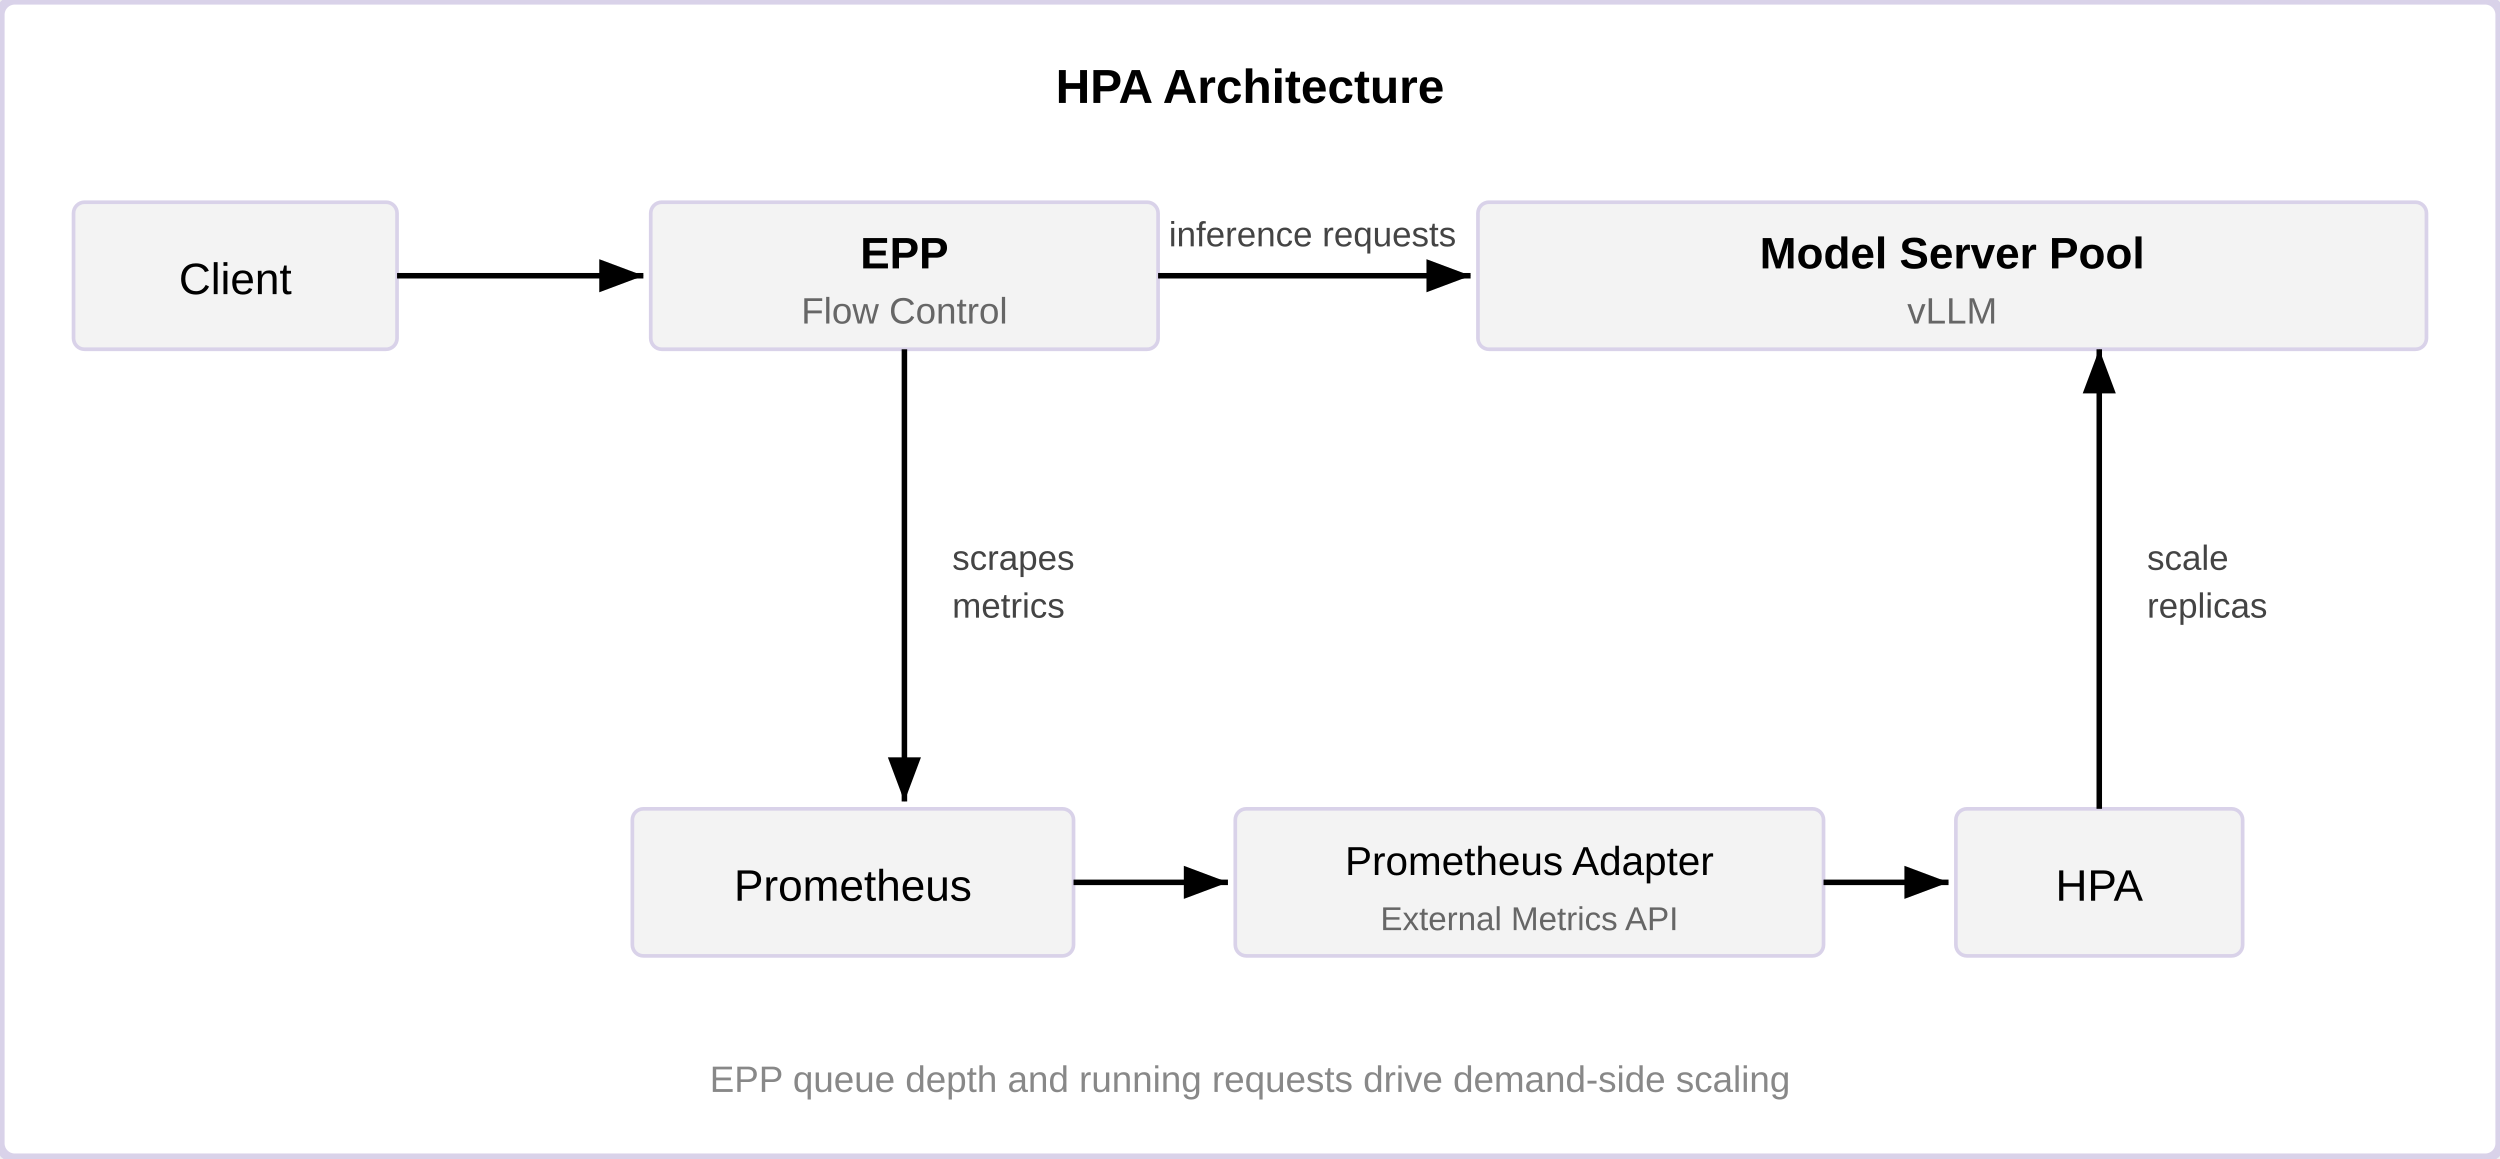
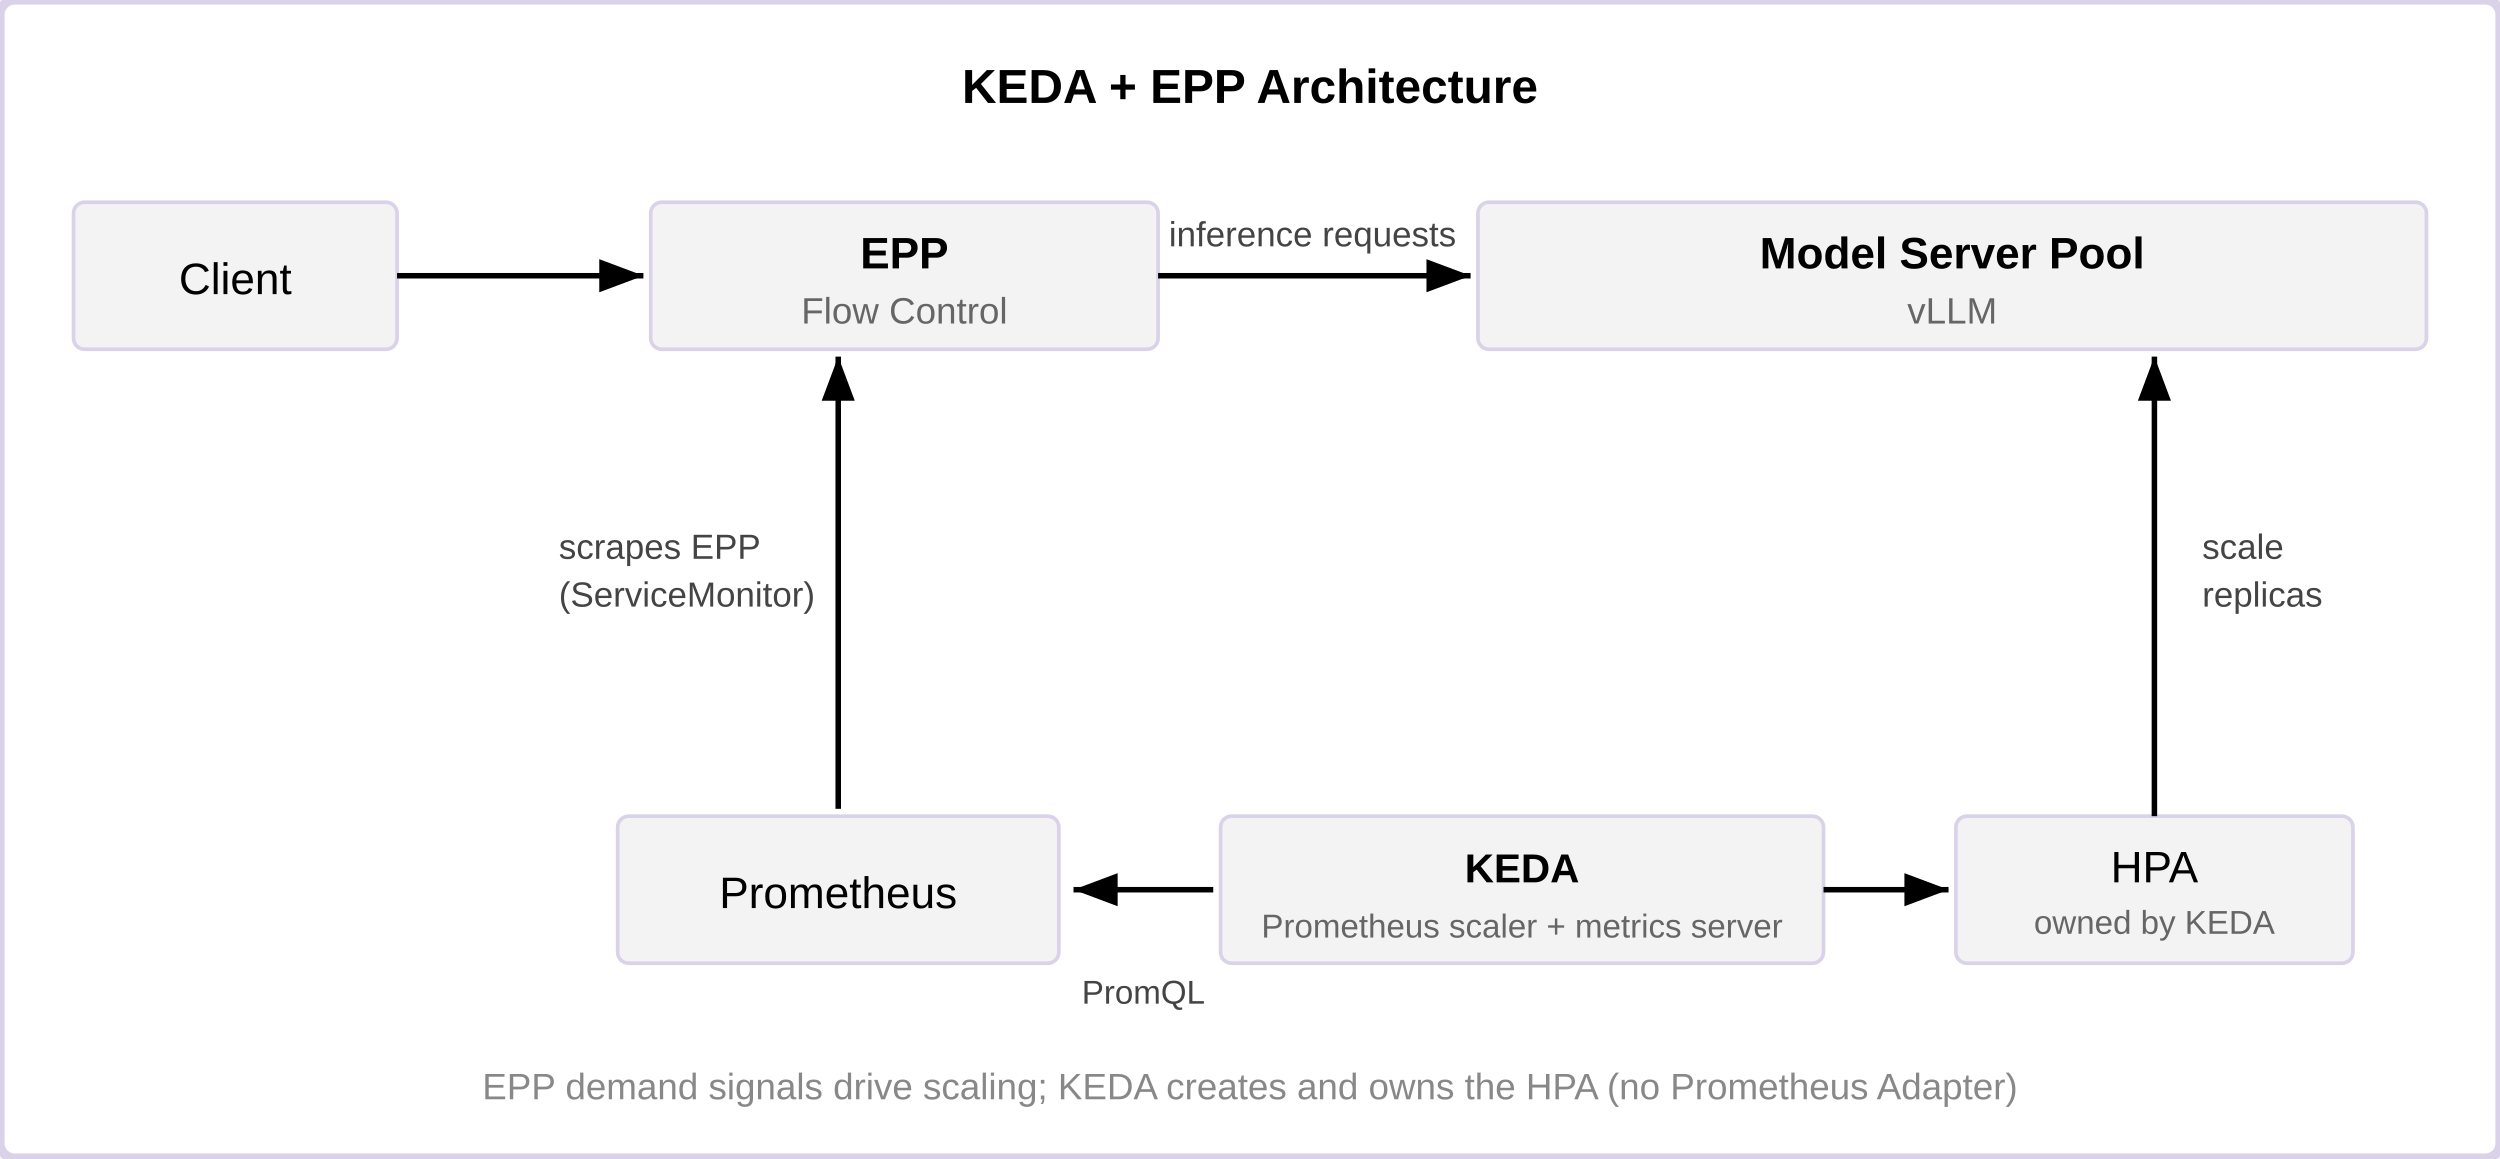
<svg xmlns="http://www.w3.org/2000/svg" viewBox="0 0 680 315" font-family="Arial, Helvetica, sans-serif">
  <defs>
    <marker id="arr" markerWidth="8" markerHeight="6" refX="8" refY="3" orient="auto">
      <polygon points="0 0, 8 3, 0 6" fill="#000000" />
    </marker>
  </defs>
  <rect width="680" height="315" rx="4" fill="#ffffff" stroke="#d9d2e9" stroke-width="2.5" />
-   <text x="340" y="28" text-anchor="middle" font-size="13" font-weight="bold" fill="#000000">HPA Architecture</text>
+   <text x="340" y="28" text-anchor="middle" font-size="13" font-weight="bold" fill="#000000">KEDA + EPP Architecture</text>
  <rect x="20" y="55" width="88" height="40" rx="3" fill="#f3f3f3" stroke="#d9d2e9" stroke-width="1" />
  <text x="64" y="80" text-anchor="middle" font-size="12" fill="#000000">Client</text>
  <line x1="108" y1="75" x2="175" y2="75" stroke="#000000" stroke-width="1.5" marker-end="url(#arr)" />
  <rect x="177" y="55" width="138" height="40" rx="3" fill="#f3f3f3" stroke="#d9d2e9" stroke-width="1" />
  <text x="246" y="73" text-anchor="middle" font-size="12" font-weight="bold" fill="#000000">EPP</text>
  <text x="246" y="88" text-anchor="middle" font-size="10" fill="#666666">Flow Control</text>
  <line x1="315" y1="75" x2="400" y2="75" stroke="#000000" stroke-width="1.5" marker-end="url(#arr)" />
  <text x="357" y="67" text-anchor="middle" font-size="9.5" fill="#444444">inference requests</text>
  <rect x="402" y="55" width="258" height="40" rx="3" fill="#f3f3f3" stroke="#d9d2e9" stroke-width="1" />
  <text x="531" y="73" text-anchor="middle" font-size="12" font-weight="bold" fill="#000000">Model Server Pool</text>
  <text x="531" y="88" text-anchor="middle" font-size="10" fill="#666666">vLLM</text>
-   <line x1="246" y1="95" x2="246" y2="218" stroke="#000000" stroke-width="1.5" marker-end="url(#arr)" />
-   <text x="259" y="155" font-size="9.5" fill="#444444">scrapes</text>
-   <text x="259" y="168" font-size="9.5" fill="#444444">metrics</text>
-   <rect x="172" y="220" width="120" height="40" rx="3" fill="#f3f3f3" stroke="#d9d2e9" stroke-width="1" />
-   <text x="232" y="245" text-anchor="middle" font-size="12" fill="#000000">Prometheus</text>
-   <line x1="292" y1="240" x2="334" y2="240" stroke="#000000" stroke-width="1.5" marker-end="url(#arr)" />
-   <rect x="336" y="220" width="160" height="40" rx="3" fill="#f3f3f3" stroke="#d9d2e9" stroke-width="1" />
-   <text x="416" y="238" text-anchor="middle" font-size="11" fill="#000000">Prometheus Adapter</text>
-   <text x="416" y="253" text-anchor="middle" font-size="9" fill="#666666">External Metrics API</text>
-   <line x1="496" y1="240" x2="530" y2="240" stroke="#000000" stroke-width="1.5" marker-end="url(#arr)" />
-   <rect x="532" y="220" width="78" height="40" rx="3" fill="#f3f3f3" stroke="#d9d2e9" stroke-width="1" />
-   <text x="571" y="245" text-anchor="middle" font-size="12" fill="#000000">HPA</text>
-   <line x1="571" y1="220" x2="571" y2="95" stroke="#000000" stroke-width="1.5" marker-end="url(#arr)" />
-   <text x="584" y="155" font-size="9.5" fill="#444444">scale</text>
-   <text x="584" y="168" font-size="9.5" fill="#444444">replicas</text>
-   <text x="340" y="297" text-anchor="middle" font-size="10" fill="#888888">EPP queue depth and running requests drive demand-side scaling</text>
+   <line x1="228" y1="220" x2="228" y2="97" stroke="#000000" stroke-width="1.5" marker-end="url(#arr)" />
+   <text x="152" y="152" font-size="9.5" fill="#444444">scrapes EPP</text>
+   <text x="152" y="165" font-size="9.5" fill="#444444">(ServiceMonitor)</text>
+   <rect x="168" y="222" width="120" height="40" rx="3" fill="#f3f3f3" stroke="#d9d2e9" stroke-width="1" />
+   <text x="228" y="247" text-anchor="middle" font-size="12" fill="#000000">Prometheus</text>
+   <line x1="330" y1="242" x2="292" y2="242" stroke="#000000" stroke-width="1.5" marker-end="url(#arr)" />
+   <text x="311" y="273" text-anchor="middle" font-size="9" fill="#444444">PromQL</text>
+   <rect x="332" y="222" width="164" height="40" rx="3" fill="#f3f3f3" stroke="#d9d2e9" stroke-width="1" />
+   <text x="414" y="240" text-anchor="middle" font-size="11" font-weight="bold" fill="#000000">KEDA</text>
+   <text x="414" y="255" text-anchor="middle" font-size="9" fill="#666666">Prometheus scaler + metrics server</text>
+   <line x1="496" y1="242" x2="530" y2="242" stroke="#000000" stroke-width="1.5" marker-end="url(#arr)" />
+   <rect x="532" y="222" width="108" height="40" rx="3" fill="#f3f3f3" stroke="#d9d2e9" stroke-width="1" />
+   <text x="586" y="240" text-anchor="middle" font-size="12" fill="#000000">HPA</text>
+   <text x="586" y="254" text-anchor="middle" font-size="9" fill="#666666">owned by KEDA</text>
+   <line x1="586" y1="222" x2="586" y2="97" stroke="#000000" stroke-width="1.5" marker-end="url(#arr)" />
+   <text x="599" y="152" font-size="9.5" fill="#444444">scale</text>
+   <text x="599" y="165" font-size="9.5" fill="#444444">replicas</text>
+   <text x="340" y="299" text-anchor="middle" font-size="10" fill="#888888">EPP demand signals drive scaling; KEDA creates and owns the HPA (no Prometheus Adapter)</text>
</svg>
